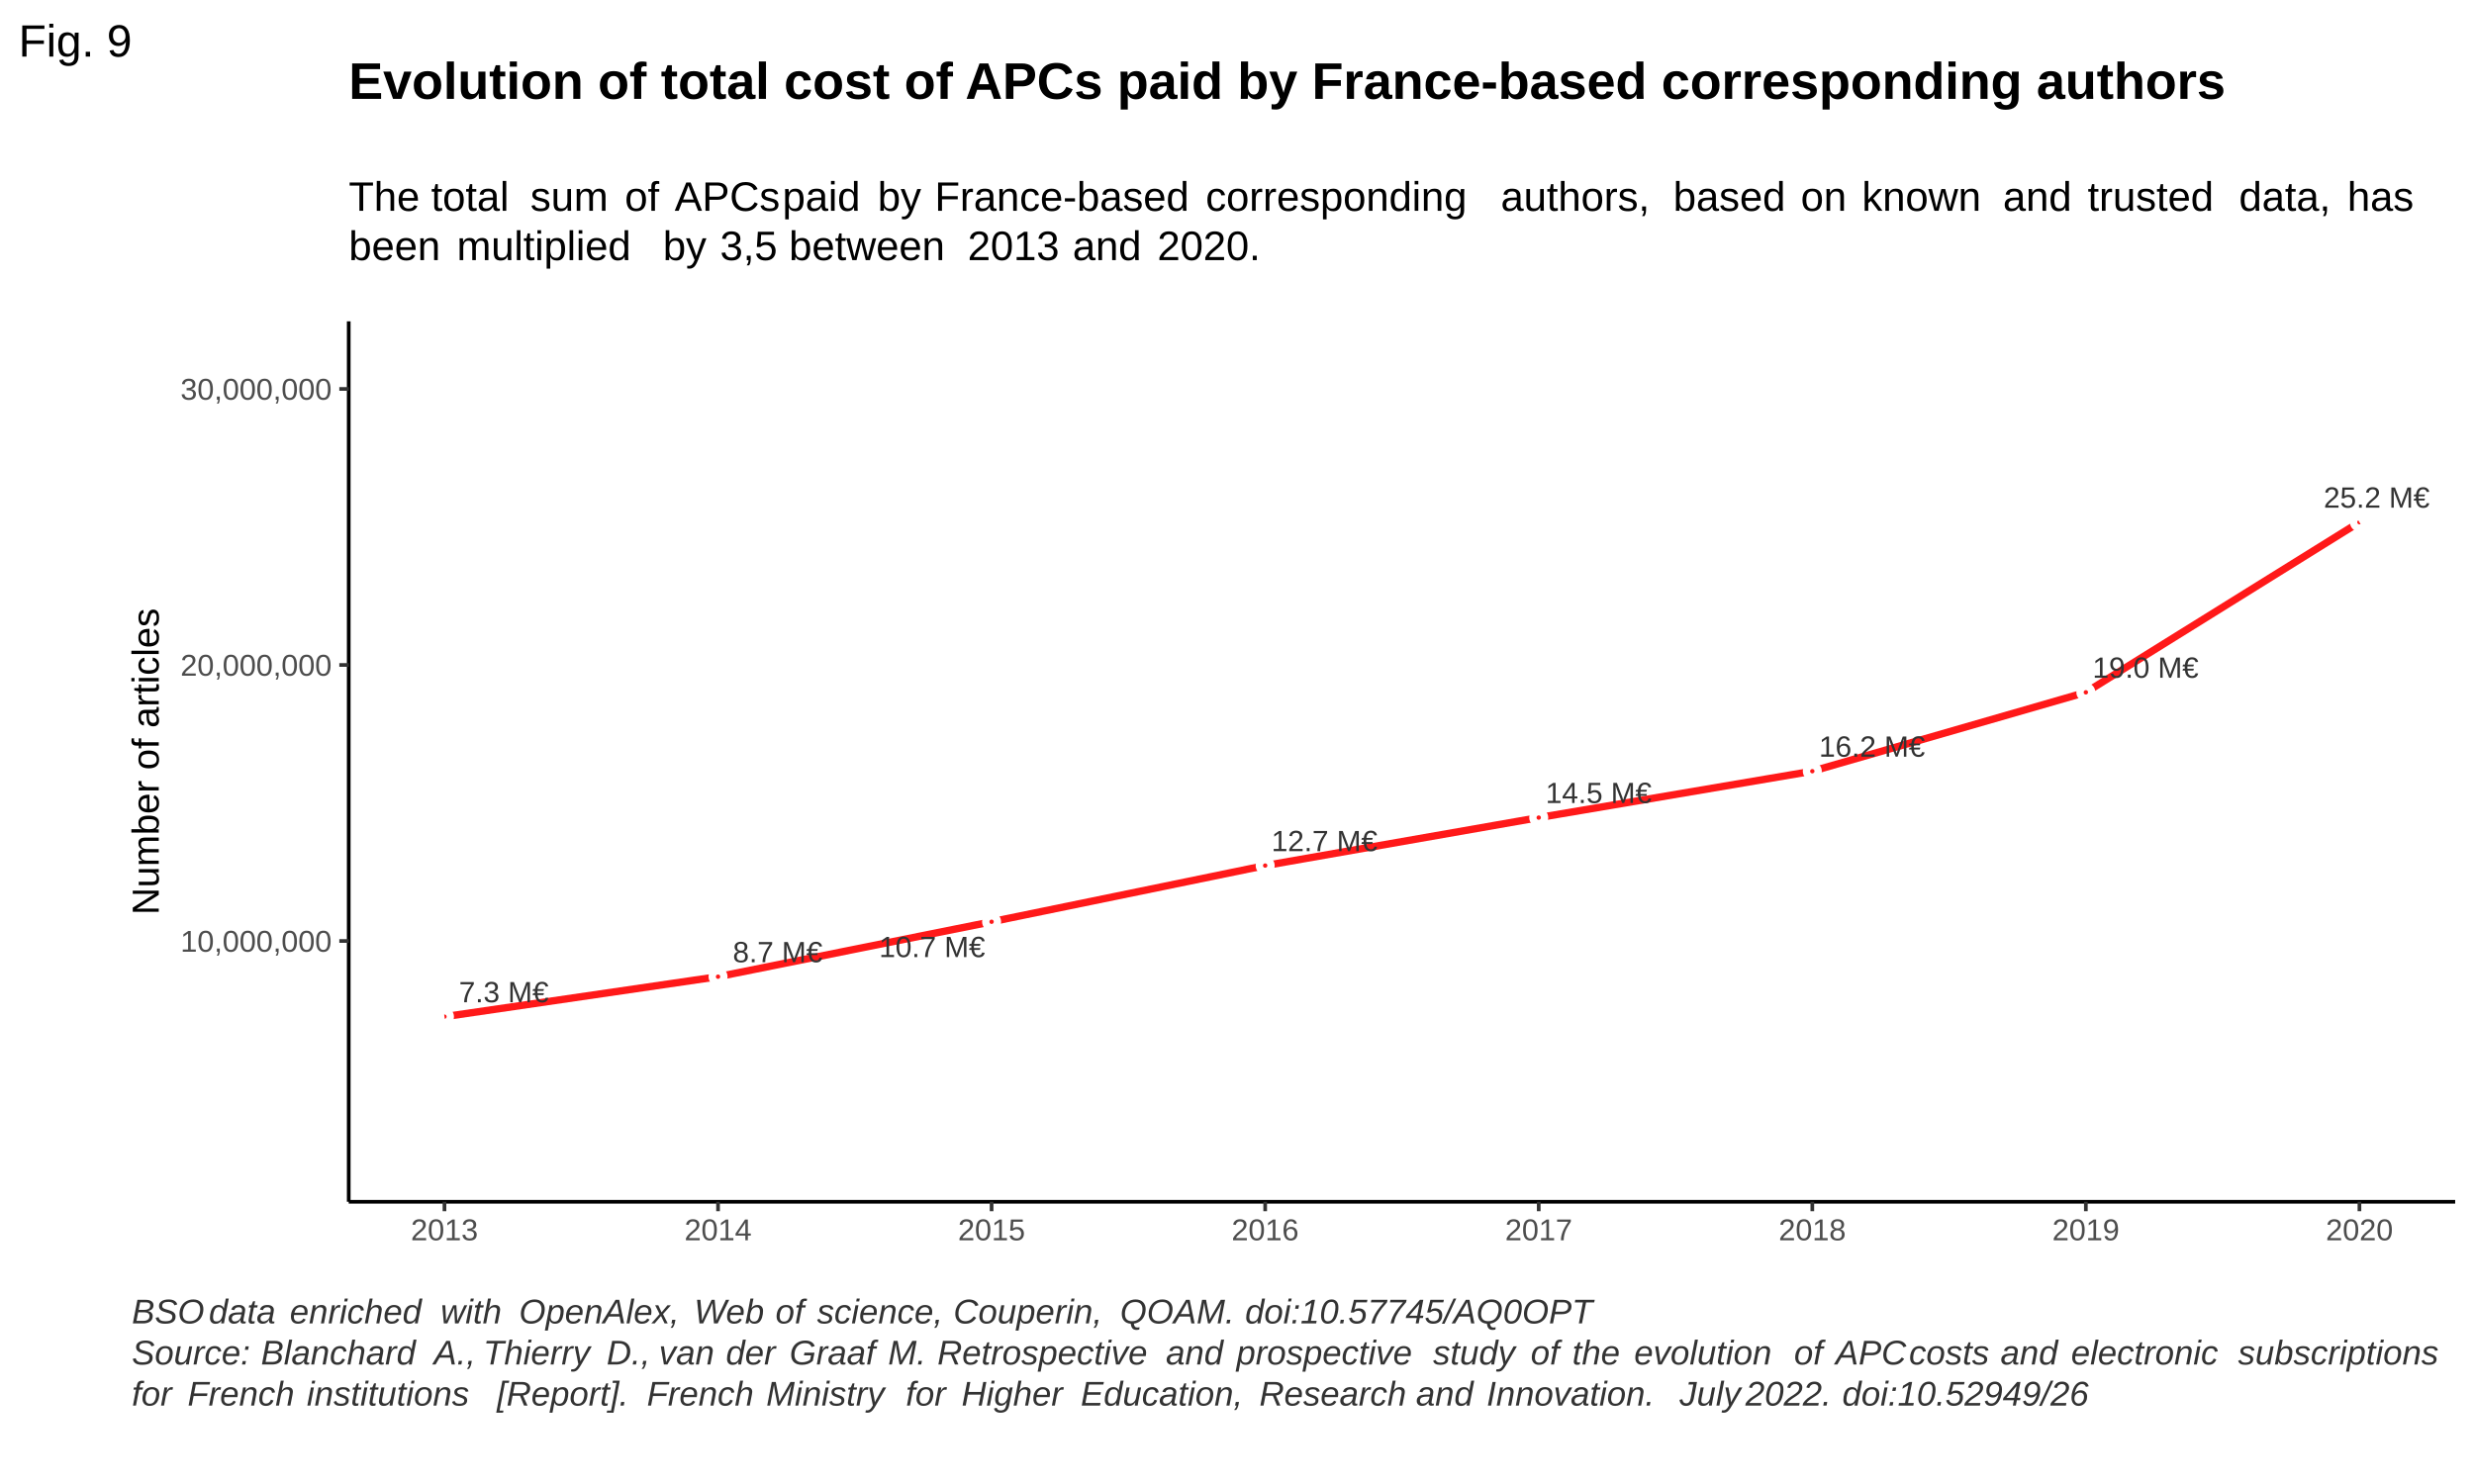
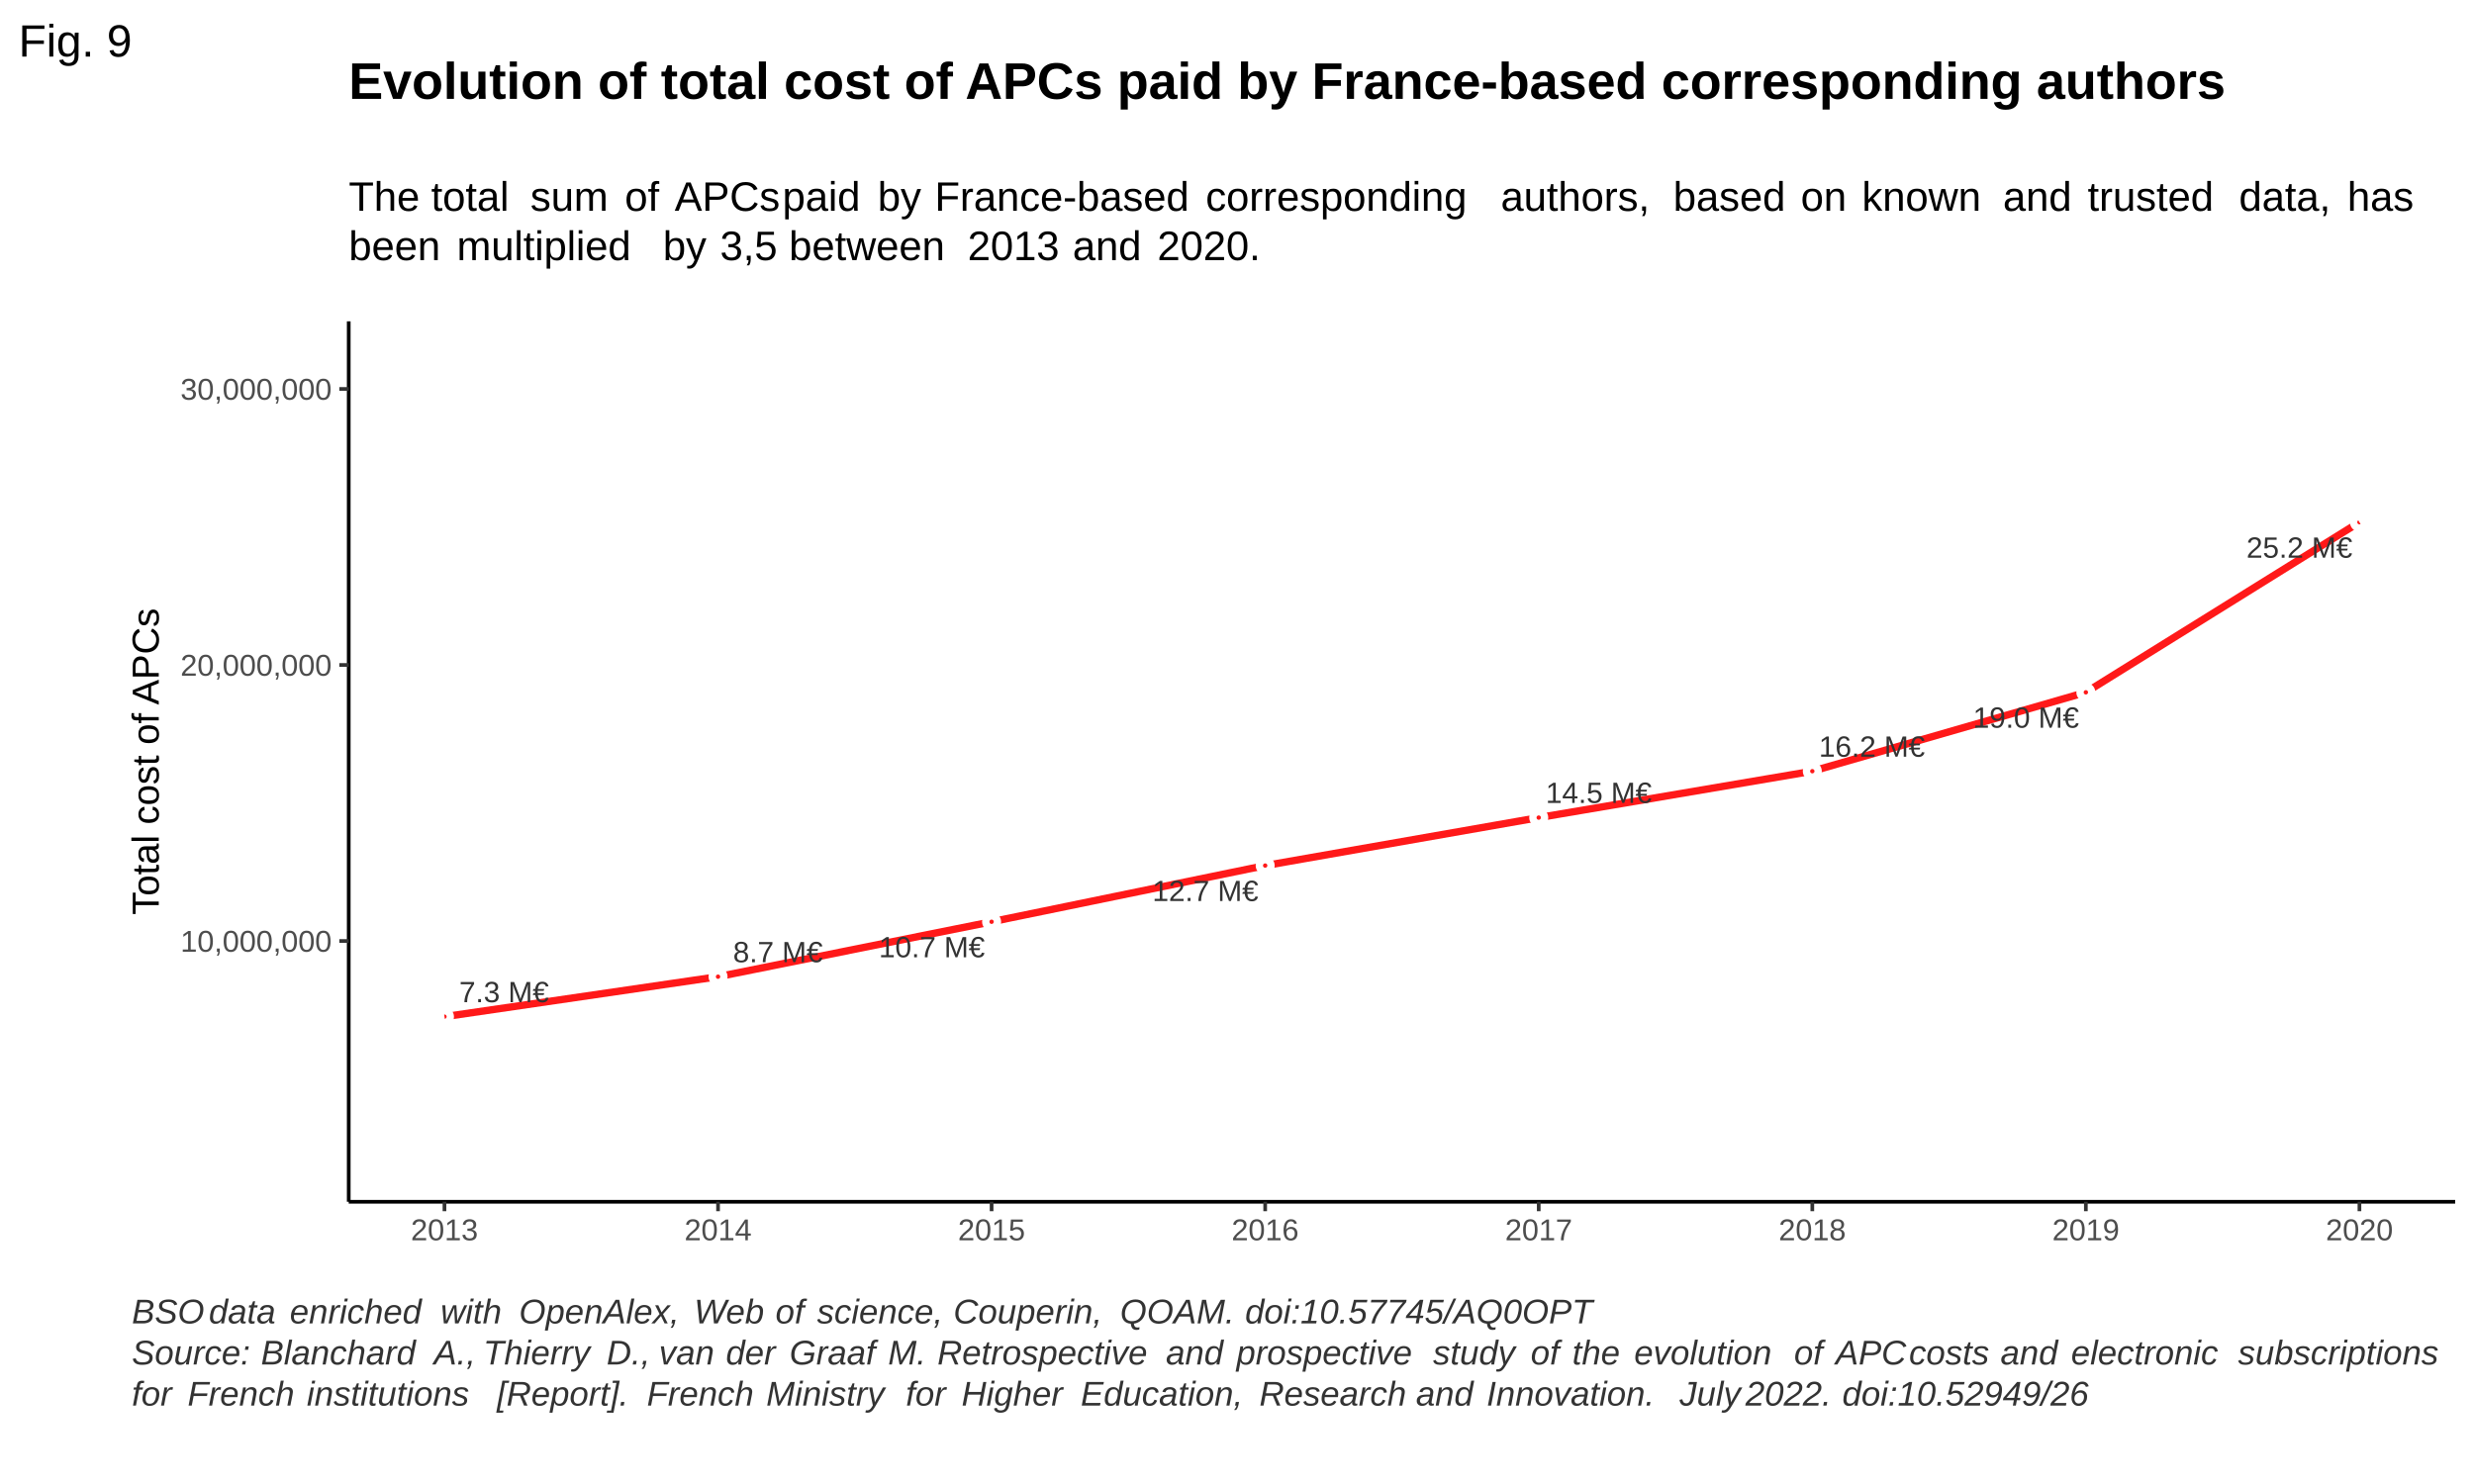
<svg xmlns="http://www.w3.org/2000/svg" class="svglite" width="720.00pt" height="432.00pt" viewBox="0 0 720.00 432.00">
  <defs>
    <style type="text/css">
    .svglite line, .svglite polyline, .svglite polygon, .svglite path, .svglite rect, .svglite circle {
      fill: none;
      stroke: #000000;
      stroke-linecap: round;
      stroke-linejoin: round;
      stroke-miterlimit: 10.00;
    }
    .svglite text {
      white-space: pre;
    }
  </style>
  </defs>
  <rect width="100%" height="100%" style="stroke: none; fill: #FFFFFF;" />
  <defs>
    <clipPath id="cpMC4wMHw3MjAuMDB8MC4wMHw0MzIuMDA=">
      <rect x="0.00" y="0.00" width="720.00" height="432.00" />
    </clipPath>
  </defs>
  <g clip-path="url(#cpMC4wMHw3MjAuMDB8MC4wMHw0MzIuMDA=)">
    <rect x="0" y="0.00" width="720.00" height="432.00" style="stroke-width: 1.07; stroke: #FFFFFF; fill: #FFFFFF;" />
  </g>
  <defs>
    <clipPath id="cpMTAxLjQ5fDcxNC41Mnw5My41NHwzNDkuODQ=">
      <rect x="101.49" y="93.54" width="613.03" height="256.30" />
    </clipPath>
  </defs>
  <g clip-path="url(#cpMTAxLjQ5fDcxNC41Mnw5My41NHwzNDkuODQ=)">
    <rect x="101.49" y="93.54" width="613.03" height="256.30" style="stroke-width: 1.07; stroke: none; fill: #FFFFFF;" />
    <polyline points="129.35,295.96 208.97,284.32 288.58,268.33 368.20,251.97 447.81,238.01 527.43,224.50 607.04,201.54 686.66,152.01 " style="stroke-width: 2.13; stroke: #FF0000; stroke-opacity: 0.90; stroke-linecap: butt;" />
    <circle cx="129.35" cy="295.96" r="1.70" style="stroke-width: 2.13; stroke: #FFFFFF;" />
    <circle cx="208.97" cy="284.32" r="1.70" style="stroke-width: 2.13; stroke: #FFFFFF;" />
    <circle cx="288.58" cy="268.33" r="1.70" style="stroke-width: 2.13; stroke: #FFFFFF;" />
    <circle cx="368.20" cy="251.97" r="1.70" style="stroke-width: 2.13; stroke: #FFFFFF;" />
    <circle cx="447.81" cy="238.01" r="1.70" style="stroke-width: 2.13; stroke: #FFFFFF;" />
    <circle cx="527.43" cy="224.50" r="1.70" style="stroke-width: 2.13; stroke: #FFFFFF;" />
    <circle cx="607.04" cy="201.54" r="1.70" style="stroke-width: 2.13; stroke: #FFFFFF;" />
    <circle cx="686.66" cy="152.01" r="1.70" style="stroke-width: 2.13; stroke: #FFFFFF;" />
-     <text x="146.62" y="291.77" text-anchor="middle" style="font-size: 8.54px;fill: #333333; font-family: &quot;Arial&quot;;" textLength="33.54px" lengthAdjust="spacingAndGlyphs">   7.3 M€</text>
-     <text x="226.32" y="280.12" text-anchor="middle" style="font-size: 8.54px;fill: #333333; font-family: &quot;Arial&quot;;" textLength="33.54px" lengthAdjust="spacingAndGlyphs">   8.7 M€</text>
-     <text x="271.27" y="278.62" text-anchor="middle" style="font-size: 8.54px;fill: #333333; font-family: &quot;Arial&quot;;" textLength="38.43px" lengthAdjust="spacingAndGlyphs">   10.7 M€</text>
-     <text x="385.45" y="247.77" text-anchor="middle" style="font-size: 8.54px;fill: #333333; font-family: &quot;Arial&quot;;" textLength="38.43px" lengthAdjust="spacingAndGlyphs">   12.7 M€</text>
-     <text x="465.24" y="233.77" text-anchor="middle" style="font-size: 8.54px;fill: #333333; font-family: &quot;Arial&quot;;" textLength="38.43px" lengthAdjust="spacingAndGlyphs">   14.5 M€</text>
-     <text x="544.81" y="220.28" text-anchor="middle" style="font-size: 8.54px;fill: #333333; font-family: &quot;Arial&quot;;" textLength="38.43px" lengthAdjust="spacingAndGlyphs">   16.2 M€</text>
-     <text x="624.42" y="197.31" text-anchor="middle" style="font-size: 8.54px;fill: #333333; font-family: &quot;Arial&quot;;" textLength="38.43px" lengthAdjust="spacingAndGlyphs">   19.0 M€</text>
-     <text x="691.68" y="147.79" text-anchor="middle" style="font-size: 8.54px;fill: #333333; font-family: &quot;Arial&quot;;" textLength="38.43px" lengthAdjust="spacingAndGlyphs">   25.2 M€</text>
+     <text x="146.69" y="291.75" text-anchor="middle" style="font-size: 8.54px;fill: #333333; font-family: &quot;Arial&quot;;" textLength="33.54px" lengthAdjust="spacingAndGlyphs">   7.3 M€</text>
+     <text x="226.40" y="280.11" text-anchor="middle" style="font-size: 8.54px;fill: #333333; font-family: &quot;Arial&quot;;" textLength="33.54px" lengthAdjust="spacingAndGlyphs">   8.7 M€</text>
+     <text x="271.19" y="278.67" text-anchor="middle" style="font-size: 8.54px;fill: #333333; font-family: &quot;Arial&quot;;" textLength="38.43px" lengthAdjust="spacingAndGlyphs">   10.7 M€</text>
+     <text x="350.80" y="262.30" text-anchor="middle" style="font-size: 8.54px;fill: #333333; font-family: &quot;Arial&quot;;" textLength="38.43px" lengthAdjust="spacingAndGlyphs">   12.7 M€</text>
+     <text x="465.27" y="233.74" text-anchor="middle" style="font-size: 8.54px;fill: #333333; font-family: &quot;Arial&quot;;" textLength="38.43px" lengthAdjust="spacingAndGlyphs">   14.5 M€</text>
+     <text x="544.77" y="220.29" text-anchor="middle" style="font-size: 8.54px;fill: #333333; font-family: &quot;Arial&quot;;" textLength="38.43px" lengthAdjust="spacingAndGlyphs">   16.2 M€</text>
+     <text x="589.63" y="211.85" text-anchor="middle" style="font-size: 8.54px;fill: #333333; font-family: &quot;Arial&quot;;" textLength="38.43px" lengthAdjust="spacingAndGlyphs">   19.0 M€</text>
+     <text x="669.19" y="162.36" text-anchor="middle" style="font-size: 8.54px;fill: #333333; font-family: &quot;Arial&quot;;" textLength="38.43px" lengthAdjust="spacingAndGlyphs">   25.2 M€</text>
  </g>
  <g clip-path="url(#cpMC4wMHw3MjAuMDB8MC4wMHw0MzIuMDA=)">
    <polyline points="101.49,349.84 101.49,93.54 " style="stroke-width: 1.07; stroke-linecap: butt;" />
    <text x="96.56" y="277.06" text-anchor="end" style="font-size: 8.80px;fill: #4D4D4D; font-family: &quot;Arial&quot;;" textLength="44.97px" lengthAdjust="spacingAndGlyphs">10,000,000</text>
    <text x="96.56" y="196.71" text-anchor="end" style="font-size: 8.80px;fill: #4D4D4D; font-family: &quot;Arial&quot;;" textLength="44.97px" lengthAdjust="spacingAndGlyphs">20,000,000</text>
    <text x="96.56" y="116.37" text-anchor="end" style="font-size: 8.80px;fill: #4D4D4D; font-family: &quot;Arial&quot;;" textLength="44.97px" lengthAdjust="spacingAndGlyphs">30,000,000</text>
    <polyline points="98.75,273.92 101.49,273.92 " style="stroke-width: 1.07; stroke: #333333; stroke-linecap: butt;" />
    <polyline points="98.75,193.57 101.49,193.57 " style="stroke-width: 1.07; stroke: #333333; stroke-linecap: butt;" />
    <polyline points="98.75,113.22 101.49,113.22 " style="stroke-width: 1.07; stroke: #333333; stroke-linecap: butt;" />
    <polyline points="101.49,349.84 714.52,349.84 " style="stroke-width: 1.07; stroke-linecap: butt;" />
    <polyline points="129.35,352.58 129.35,349.84 " style="stroke-width: 1.07; stroke: #333333; stroke-linecap: butt;" />
    <polyline points="208.97,352.58 208.97,349.84 " style="stroke-width: 1.07; stroke: #333333; stroke-linecap: butt;" />
    <polyline points="288.58,352.58 288.58,349.84 " style="stroke-width: 1.07; stroke: #333333; stroke-linecap: butt;" />
    <polyline points="368.20,352.58 368.20,349.84 " style="stroke-width: 1.07; stroke: #333333; stroke-linecap: butt;" />
    <polyline points="447.81,352.58 447.81,349.84 " style="stroke-width: 1.07; stroke: #333333; stroke-linecap: butt;" />
    <polyline points="527.43,352.58 527.43,349.84 " style="stroke-width: 1.07; stroke: #333333; stroke-linecap: butt;" />
    <polyline points="607.04,352.58 607.04,349.84 " style="stroke-width: 1.07; stroke: #333333; stroke-linecap: butt;" />
    <polyline points="686.66,352.58 686.66,349.84 " style="stroke-width: 1.07; stroke: #333333; stroke-linecap: butt;" />
    <text x="129.35" y="361.06" text-anchor="middle" style="font-size: 8.80px;fill: #4D4D4D; font-family: &quot;Arial&quot;;" textLength="20.13px" lengthAdjust="spacingAndGlyphs">2013</text>
    <text x="208.97" y="361.06" text-anchor="middle" style="font-size: 8.80px;fill: #4D4D4D; font-family: &quot;Arial&quot;;" textLength="20.13px" lengthAdjust="spacingAndGlyphs">2014</text>
    <text x="288.58" y="361.06" text-anchor="middle" style="font-size: 8.80px;fill: #4D4D4D; font-family: &quot;Arial&quot;;" textLength="20.13px" lengthAdjust="spacingAndGlyphs">2015</text>
    <text x="368.20" y="361.06" text-anchor="middle" style="font-size: 8.80px;fill: #4D4D4D; font-family: &quot;Arial&quot;;" textLength="20.13px" lengthAdjust="spacingAndGlyphs">2016</text>
    <text x="447.81" y="361.06" text-anchor="middle" style="font-size: 8.80px;fill: #4D4D4D; font-family: &quot;Arial&quot;;" textLength="20.13px" lengthAdjust="spacingAndGlyphs">2017</text>
    <text x="527.43" y="361.06" text-anchor="middle" style="font-size: 8.80px;fill: #4D4D4D; font-family: &quot;Arial&quot;;" textLength="20.13px" lengthAdjust="spacingAndGlyphs">2018</text>
    <text x="607.04" y="361.06" text-anchor="middle" style="font-size: 8.80px;fill: #4D4D4D; font-family: &quot;Arial&quot;;" textLength="20.13px" lengthAdjust="spacingAndGlyphs">2019</text>
    <text x="686.66" y="361.06" text-anchor="middle" style="font-size: 8.80px;fill: #4D4D4D; font-family: &quot;Arial&quot;;" textLength="20.13px" lengthAdjust="spacingAndGlyphs">2020</text>
-     <text transform="translate(46.20,221.69) rotate(-90)" text-anchor="middle" style="font-size: 11.00px; font-family: &quot;Arial&quot;;" textLength="96.23px" lengthAdjust="spacingAndGlyphs">Number of articles</text>
+     <text transform="translate(46.20,221.69) rotate(-90)" text-anchor="middle" style="font-size: 11.00px; font-family: &quot;Arial&quot;;" textLength="91.84px" lengthAdjust="spacingAndGlyphs">Total cost of APCs</text>
    <text x="101.49" y="61.37" style="font-size: 12.00px; font-family: &quot;Arial&quot;;" textLength="20.86px" lengthAdjust="spacingAndGlyphs">The</text>
    <text x="125.46" y="61.37" style="font-size: 12.00px; font-family: &quot;Arial&quot;;" textLength="25.75px" lengthAdjust="spacingAndGlyphs">total</text>
    <text x="154.34" y="61.37" style="font-size: 12.00px; font-family: &quot;Arial&quot;;" textLength="24.38px" lengthAdjust="spacingAndGlyphs">sum</text>
    <text x="181.83" y="61.37" style="font-size: 12.00px; font-family: &quot;Arial&quot;;" textLength="11.38px" lengthAdjust="spacingAndGlyphs">of</text>
    <text x="196.33" y="61.37" style="font-size: 12.00px; font-family: &quot;Arial&quot;;" textLength="28.25px" lengthAdjust="spacingAndGlyphs">APCs</text>
    <text x="227.70" y="61.37" style="font-size: 12.00px; font-family: &quot;Arial&quot;;" textLength="24.59px" lengthAdjust="spacingAndGlyphs">paid</text>
    <text x="255.41" y="61.37" style="font-size: 12.00px; font-family: &quot;Arial&quot;;" textLength="13.50px" lengthAdjust="spacingAndGlyphs">by</text>
    <text x="272.03" y="61.37" style="font-size: 12.00px; font-family: &quot;Arial&quot;;" textLength="75.73px" lengthAdjust="spacingAndGlyphs">France-based</text>
    <text x="350.87" y="61.37" style="font-size: 12.00px; font-family: &quot;Arial&quot;;" textLength="82.76px" lengthAdjust="spacingAndGlyphs">corresponding</text>
    <text x="436.76" y="61.37" style="font-size: 12.00px; font-family: &quot;Arial&quot;;" textLength="47.07px" lengthAdjust="spacingAndGlyphs">authors,</text>
    <text x="486.95" y="61.37" style="font-size: 12.00px; font-family: &quot;Arial&quot;;" textLength="34.01px" lengthAdjust="spacingAndGlyphs">based</text>
    <text x="524.07" y="61.37" style="font-size: 12.00px; font-family: &quot;Arial&quot;;" textLength="14.67px" lengthAdjust="spacingAndGlyphs">on</text>
    <text x="541.86" y="61.37" style="font-size: 12.00px; font-family: &quot;Arial&quot;;" textLength="37.93px" lengthAdjust="spacingAndGlyphs">known</text>
    <text x="582.91" y="61.37" style="font-size: 12.00px; font-family: &quot;Arial&quot;;" textLength="21.53px" lengthAdjust="spacingAndGlyphs">and</text>
    <text x="607.55" y="61.37" style="font-size: 12.00px; font-family: &quot;Arial&quot;;" textLength="40.93px" lengthAdjust="spacingAndGlyphs">trusted</text>
    <text x="651.60" y="61.37" style="font-size: 12.00px; font-family: &quot;Arial&quot;;" textLength="28.40px" lengthAdjust="spacingAndGlyphs">data,</text>
    <text x="683.12" y="61.37" style="font-size: 12.00px; font-family: &quot;Arial&quot;;" textLength="19.89px" lengthAdjust="spacingAndGlyphs">has</text>
    <text x="101.49" y="75.72" style="font-size: 12.00px; font-family: &quot;Arial&quot;;" textLength="28.33px" lengthAdjust="spacingAndGlyphs">been</text>
    <text x="132.94" y="75.72" style="font-size: 12.00px; font-family: &quot;Arial&quot;;" textLength="56.88px" lengthAdjust="spacingAndGlyphs">multiplied</text>
    <text x="192.93" y="75.72" style="font-size: 12.00px; font-family: &quot;Arial&quot;;" textLength="13.50px" lengthAdjust="spacingAndGlyphs">by</text>
    <text x="209.55" y="75.72" style="font-size: 12.00px; font-family: &quot;Arial&quot;;" textLength="16.94px" lengthAdjust="spacingAndGlyphs">3,5</text>
    <text x="229.61" y="75.72" style="font-size: 12.00px; font-family: &quot;Arial&quot;;" textLength="48.87px" lengthAdjust="spacingAndGlyphs">between</text>
    <text x="281.60" y="75.72" style="font-size: 12.00px; font-family: &quot;Arial&quot;;" textLength="27.45px" lengthAdjust="spacingAndGlyphs">2013</text>
    <text x="312.16" y="75.72" style="font-size: 12.00px; font-family: &quot;Arial&quot;;" textLength="21.53px" lengthAdjust="spacingAndGlyphs">and</text>
    <text x="336.81" y="75.72" style="font-size: 12.00px; font-family: &quot;Arial&quot;;" textLength="30.66px" lengthAdjust="spacingAndGlyphs">2020.</text>
    <text x="101.49" y="28.78" style="font-size: 15.00px; font-weight: bold; font-family: &quot;Arial&quot;;" textLength="561.97px" lengthAdjust="spacingAndGlyphs">Evolution of total cost of APCs paid by France-based corresponding authors</text>
    <text x="38.35" y="385.26" style="font-size: 10.00px; font-style: italic;fill: #333333; font-family: &quot;Arial&quot;;" textLength="18.25px" lengthAdjust="spacingAndGlyphs">BSO</text>
    <text x="60.75" y="385.26" style="font-size: 10.00px; font-style: italic;fill: #333333; font-family: &quot;Arial&quot;;" textLength="20.47px" lengthAdjust="spacingAndGlyphs">data</text>
    <text x="84.33" y="385.26" style="font-size: 10.00px; font-style: italic;fill: #333333; font-family: &quot;Arial&quot;;" textLength="38.43px" lengthAdjust="spacingAndGlyphs">enriched</text>
    <text x="128.22" y="385.26" style="font-size: 10.00px; font-style: italic;fill: #333333; font-family: &quot;Arial&quot;;" textLength="18.91px" lengthAdjust="spacingAndGlyphs">with</text>
    <text x="151.04" y="385.26" style="font-size: 10.00px; font-style: italic;fill: #333333; font-family: &quot;Arial&quot;;" textLength="44.36px" lengthAdjust="spacingAndGlyphs">OpenAlex,</text>
    <text x="202.00" y="385.26" style="font-size: 10.00px; font-style: italic;fill: #333333; font-family: &quot;Arial&quot;;" textLength="19.34px" lengthAdjust="spacingAndGlyphs">Web</text>
    <text x="225.68" y="385.26" style="font-size: 10.00px; font-style: italic;fill: #333333; font-family: &quot;Arial&quot;;" textLength="8.81px" lengthAdjust="spacingAndGlyphs">of</text>
    <text x="237.77" y="385.26" style="font-size: 10.00px; font-style: italic;fill: #333333; font-family: &quot;Arial&quot;;" textLength="34.29px" lengthAdjust="spacingAndGlyphs">science,</text>
    <text x="277.47" y="385.26" style="font-size: 10.00px; font-style: italic;fill: #333333; font-family: &quot;Arial&quot;;" textLength="42.98px" lengthAdjust="spacingAndGlyphs">Couperin,</text>
    <text x="325.97" y="385.26" style="font-size: 10.00px; font-style: italic;fill: #333333; font-family: &quot;Arial&quot;;" textLength="31.01px" lengthAdjust="spacingAndGlyphs">QOAM.</text>
    <text x="362.34" y="385.26" style="font-size: 10.00px; font-style: italic;fill: #333333; font-family: &quot;Arial&quot;;" textLength="97.47px" lengthAdjust="spacingAndGlyphs">doi:10.57745/AQ0OPT</text>
    <text x="38.35" y="397.22" style="font-size: 10.00px; font-style: italic;fill: #333333; font-family: &quot;Arial&quot;;" textLength="32.53px" lengthAdjust="spacingAndGlyphs">Source:</text>
    <text x="75.92" y="397.22" style="font-size: 10.00px; font-style: italic;fill: #333333; font-family: &quot;Arial&quot;;" textLength="45.81px" lengthAdjust="spacingAndGlyphs">Blanchard</text>
    <text x="126.25" y="397.22" style="font-size: 10.00px; font-style: italic;fill: #333333; font-family: &quot;Arial&quot;;" textLength="10.75px" lengthAdjust="spacingAndGlyphs">A.,</text>
    <text x="140.60" y="397.22" style="font-size: 10.00px; font-style: italic;fill: #333333; font-family: &quot;Arial&quot;;" textLength="31.00px" lengthAdjust="spacingAndGlyphs">Thierry</text>
    <text x="176.52" y="397.22" style="font-size: 10.00px; font-style: italic;fill: #333333; font-family: &quot;Arial&quot;;" textLength="11.79px" lengthAdjust="spacingAndGlyphs">D.,</text>
    <text x="191.77" y="397.22" style="font-size: 10.00px; font-style: italic;fill: #333333; font-family: &quot;Arial&quot;;" textLength="16.14px" lengthAdjust="spacingAndGlyphs">van</text>
    <text x="211.24" y="397.22" style="font-size: 10.00px; font-style: italic;fill: #333333; font-family: &quot;Arial&quot;;" textLength="14.76px" lengthAdjust="spacingAndGlyphs">der</text>
    <text x="229.76" y="397.22" style="font-size: 10.00px; font-style: italic;fill: #333333; font-family: &quot;Arial&quot;;" textLength="25.31px" lengthAdjust="spacingAndGlyphs">Graaf</text>
    <text x="258.43" y="397.22" style="font-size: 10.00px; font-style: italic;fill: #333333; font-family: &quot;Arial&quot;;" textLength="10.97px" lengthAdjust="spacingAndGlyphs">M.</text>
    <text x="272.78" y="397.22" style="font-size: 10.00px; font-style: italic;fill: #333333; font-family: &quot;Arial&quot;;" textLength="58.84px" lengthAdjust="spacingAndGlyphs">Retrospective</text>
    <text x="339.31" y="397.22" style="font-size: 10.00px; font-style: italic;fill: #333333; font-family: &quot;Arial&quot;;" textLength="17.26px" lengthAdjust="spacingAndGlyphs">and</text>
    <text x="359.84" y="397.22" style="font-size: 10.00px; font-style: italic;fill: #333333; font-family: &quot;Arial&quot;;" textLength="50.59px" lengthAdjust="spacingAndGlyphs">prospective</text>
    <text x="417.05" y="397.22" style="font-size: 10.00px; font-style: italic;fill: #333333; font-family: &quot;Arial&quot;;" textLength="23.89px" lengthAdjust="spacingAndGlyphs">study</text>
    <text x="445.47" y="397.22" style="font-size: 10.00px; font-style: italic;fill: #333333; font-family: &quot;Arial&quot;;" textLength="8.81px" lengthAdjust="spacingAndGlyphs">of</text>
    <text x="457.56" y="397.22" style="font-size: 10.00px; font-style: italic;fill: #333333; font-family: &quot;Arial&quot;;" textLength="14.10px" lengthAdjust="spacingAndGlyphs">the</text>
    <text x="475.58" y="397.22" style="font-size: 10.00px; font-style: italic;fill: #333333; font-family: &quot;Arial&quot;;" textLength="40.98px" lengthAdjust="spacingAndGlyphs">evolution</text>
    <text x="522.12" y="397.22" style="font-size: 10.00px; font-style: italic;fill: #333333; font-family: &quot;Arial&quot;;" textLength="8.81px" lengthAdjust="spacingAndGlyphs">of</text>
    <text x="534.20" y="397.22" style="font-size: 10.00px; font-style: italic;fill: #333333; font-family: &quot;Arial&quot;;" textLength="17.16px" lengthAdjust="spacingAndGlyphs">APC</text>
    <text x="555.57" y="397.22" style="font-size: 10.00px; font-style: italic;fill: #333333; font-family: &quot;Arial&quot;;" textLength="22.12px" lengthAdjust="spacingAndGlyphs">costs</text>
    <text x="582.20" y="397.22" style="font-size: 10.00px; font-style: italic;fill: #333333; font-family: &quot;Arial&quot;;" textLength="17.26px" lengthAdjust="spacingAndGlyphs">and</text>
    <text x="602.73" y="397.22" style="font-size: 10.00px; font-style: italic;fill: #333333; font-family: &quot;Arial&quot;;" textLength="42.91px" lengthAdjust="spacingAndGlyphs">electronic</text>
    <text x="651.33" y="397.22" style="font-size: 10.00px; font-style: italic;fill: #333333; font-family: &quot;Arial&quot;;" textLength="58.73px" lengthAdjust="spacingAndGlyphs">subscriptions</text>
    <text x="38.35" y="409.17" style="font-size: 10.00px; font-style: italic;fill: #333333; font-family: &quot;Arial&quot;;" textLength="12.79px" lengthAdjust="spacingAndGlyphs">for</text>
    <text x="54.57" y="409.17" style="font-size: 10.00px; font-style: italic;fill: #333333; font-family: &quot;Arial&quot;;" textLength="29.85px" lengthAdjust="spacingAndGlyphs">French</text>
    <text x="89.29" y="409.17" style="font-size: 10.00px; font-style: italic;fill: #333333; font-family: &quot;Arial&quot;;" textLength="49.33px" lengthAdjust="spacingAndGlyphs">institutions</text>
    <text x="144.60" y="409.17" style="font-size: 10.00px; font-style: italic;fill: #333333; font-family: &quot;Arial&quot;;" textLength="37.81px" lengthAdjust="spacingAndGlyphs">[Report].</text>
    <text x="188.25" y="409.17" style="font-size: 10.00px; font-style: italic;fill: #333333; font-family: &quot;Arial&quot;;" textLength="29.85px" lengthAdjust="spacingAndGlyphs">French</text>
    <text x="222.97" y="409.17" style="font-size: 10.00px; font-style: italic;fill: #333333; font-family: &quot;Arial&quot;;" textLength="35.65px" lengthAdjust="spacingAndGlyphs">Ministry</text>
    <text x="263.60" y="409.17" style="font-size: 10.00px; font-style: italic;fill: #333333; font-family: &quot;Arial&quot;;" textLength="12.79px" lengthAdjust="spacingAndGlyphs">for</text>
    <text x="279.82" y="409.17" style="font-size: 10.00px; font-style: italic;fill: #333333; font-family: &quot;Arial&quot;;" textLength="29.92px" lengthAdjust="spacingAndGlyphs">Higher</text>
    <text x="314.50" y="409.17" style="font-size: 10.00px; font-style: italic;fill: #333333; font-family: &quot;Arial&quot;;" textLength="46.81px" lengthAdjust="spacingAndGlyphs">Education,</text>
    <text x="366.49" y="409.17" style="font-size: 10.00px; font-style: italic;fill: #333333; font-family: &quot;Arial&quot;;" textLength="40.01px" lengthAdjust="spacingAndGlyphs">Research</text>
    <text x="412.09" y="409.17" style="font-size: 10.00px; font-style: italic;fill: #333333; font-family: &quot;Arial&quot;;" textLength="17.26px" lengthAdjust="spacingAndGlyphs">and</text>
    <text x="432.63" y="409.17" style="font-size: 10.00px; font-style: italic;fill: #333333; font-family: &quot;Arial&quot;;" textLength="50.68px" lengthAdjust="spacingAndGlyphs">Innovation.</text>
    <text x="488.80" y="409.17" style="font-size: 10.00px; font-style: italic;fill: #333333; font-family: &quot;Arial&quot;;" textLength="15.77px" lengthAdjust="spacingAndGlyphs">July</text>
    <text x="507.98" y="409.17" style="font-size: 10.00px; font-style: italic;fill: #333333; font-family: &quot;Arial&quot;;" textLength="24.60px" lengthAdjust="spacingAndGlyphs">2022.</text>
    <text x="536.13" y="409.17" style="font-size: 10.00px; font-style: italic;fill: #333333; font-family: &quot;Arial&quot;;" textLength="72.25px" lengthAdjust="spacingAndGlyphs">doi:10.52949/26</text>
    <text x="21.91" y="16.48" text-anchor="middle" style="font-size: 13.20px; font-family: &quot;Arial&quot;;" textLength="32.87px" lengthAdjust="spacingAndGlyphs">Fig. 9</text>
  </g>
</svg>
